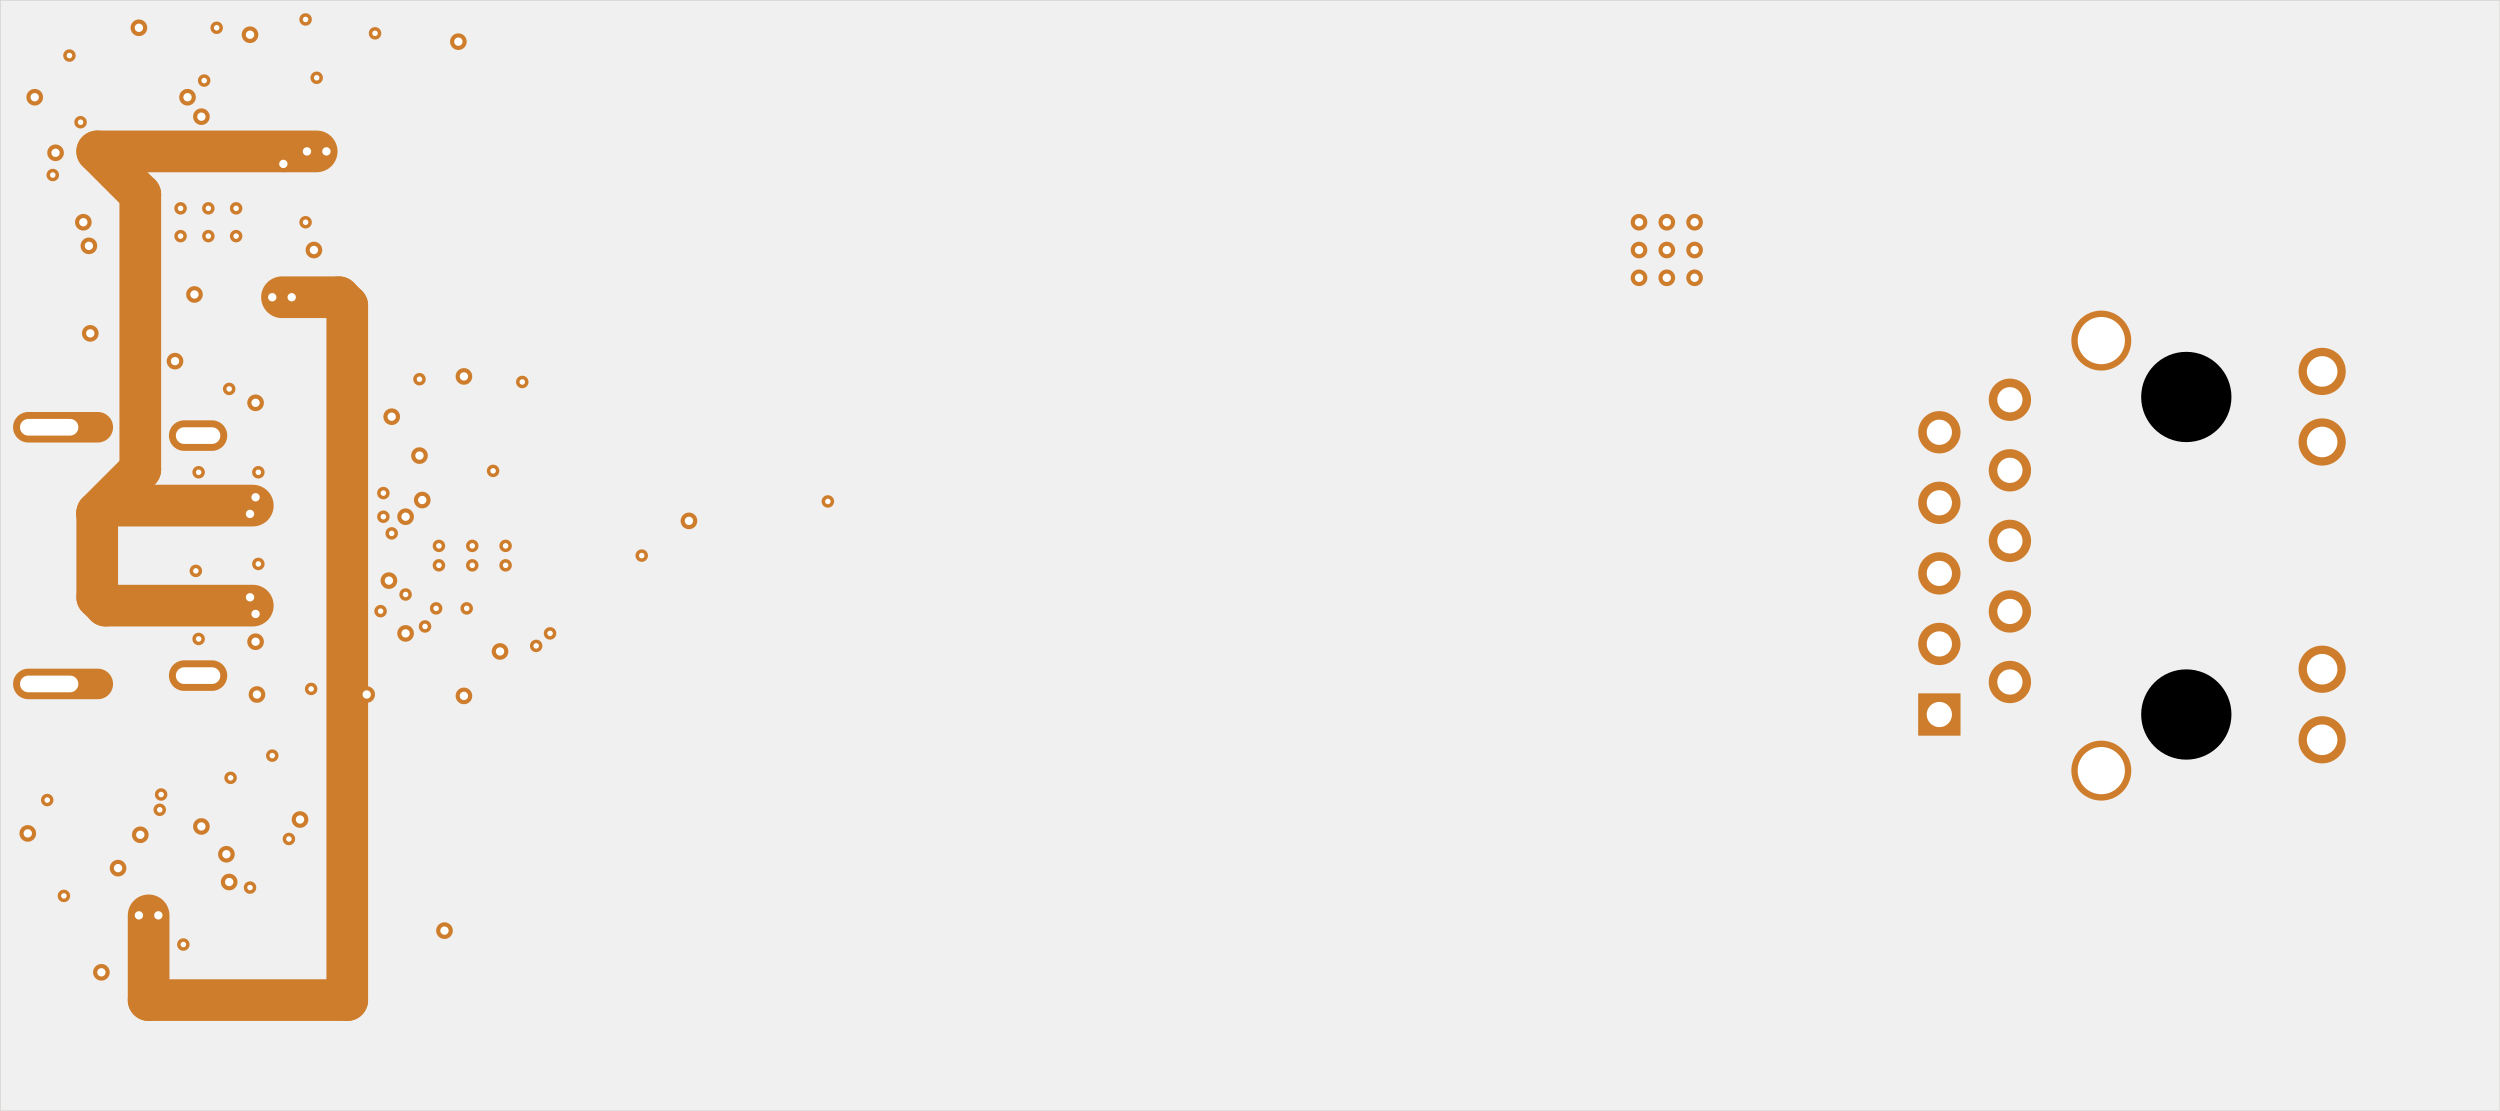
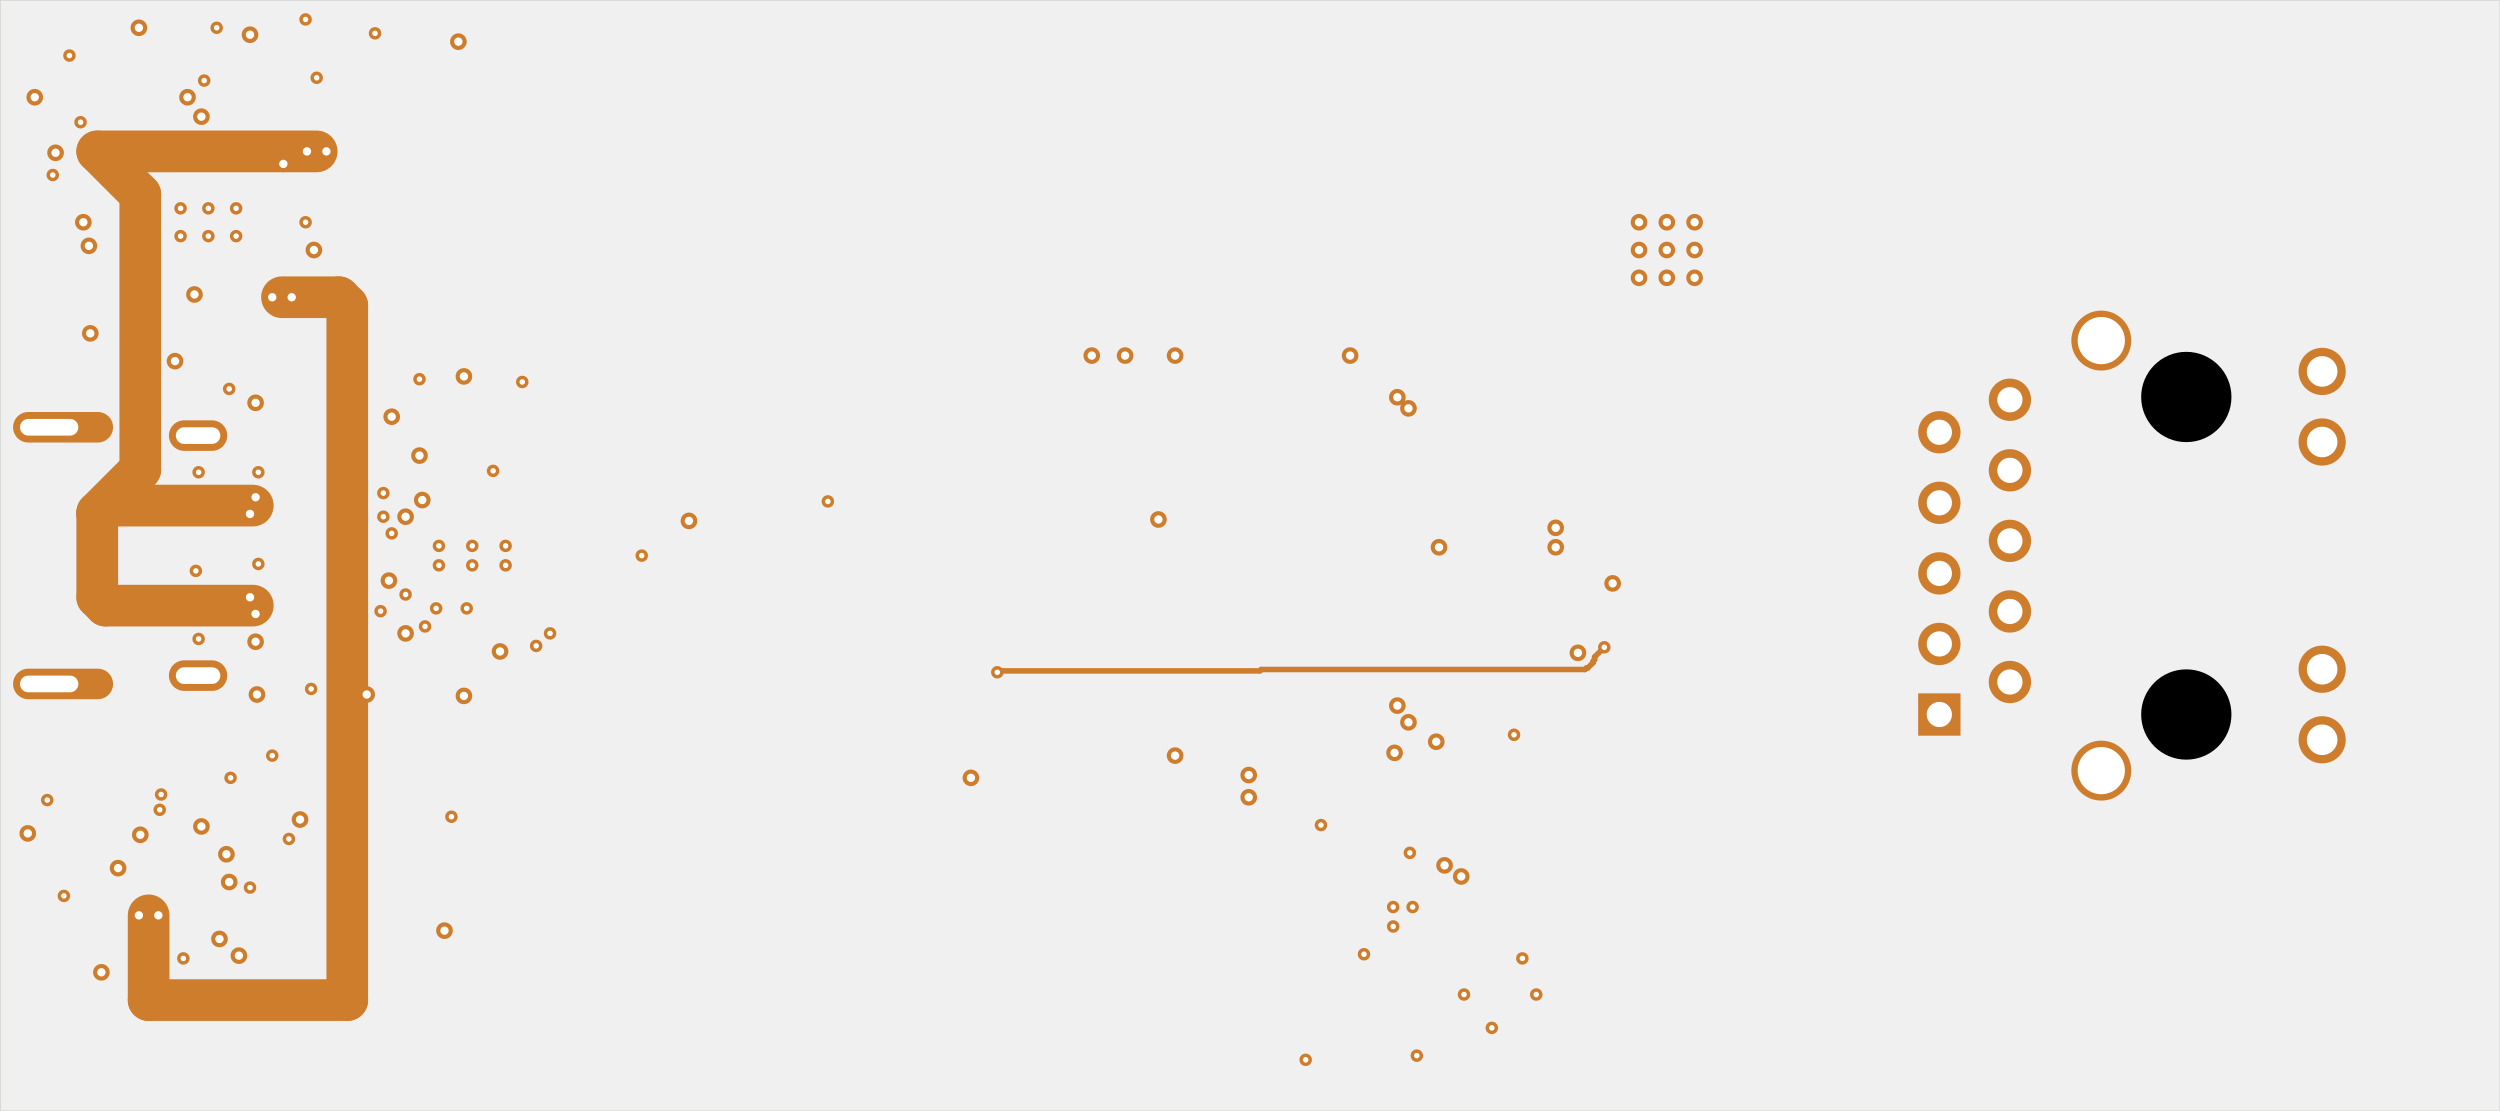
<svg xmlns="http://www.w3.org/2000/svg" version="1.1" width="89.992mm" height="39.98mm" viewBox="0 0 89.992 39.98">
  <g style="fill:#000000; fill-opacity:1;stroke:#000000; stroke-opacity:1; stroke-linecap:round; stroke-linejoin:round;" transform="translate(0 0) scale(1 1)">
</g>
  <g style="fill:#CE7D2C; fill-opacity:1; stroke:none;">
    <circle cx="83.59" cy="26.63" r="0.85" />
    <circle cx="83.59" cy="24.09" r="0.85" />
    <circle cx="83.59" cy="15.91" r="0.85" />
    <circle cx="83.59" cy="13.37" r="0.85" />
    <path style="fill:#CE7D2C; fill-opacity:1; stroke:none;fill-rule:evenodd;" d="M 70.572,26.482 69.048,26.482 69.048,24.958 70.572,24.958 Z" />
    <circle cx="72.35" cy="24.55" r="0.762" />
    <circle cx="69.81" cy="23.18" r="0.762" />
    <circle cx="72.35" cy="22.01" r="0.762" />
    <circle cx="69.81" cy="20.64" r="0.762" />
    <circle cx="72.35" cy="19.47" r="0.762" />
    <circle cx="69.81" cy="18.1" r="0.762" />
    <circle cx="72.35" cy="16.93" r="0.762" />
    <circle cx="69.81" cy="15.56" r="0.762" />
    <circle cx="72.35" cy="14.39" r="0.762" />
    <circle cx="75.64" cy="12.26" r="1.079" />
    <circle cx="75.64" cy="27.74" r="1.079" />
  </g>
-   <g style="fill:none;  stroke:#CE7D2C; stroke-width:1.1; stroke-opacity:1;  stroke-linecap:round; stroke-linejoin:round;">
+   <g style="fill:none; stroke:#CE7D2C; stroke-width:1.1; stroke-opacity:1; stroke-linecap:round; stroke-linejoin:round;">
    <path d="M3.52 15.38 L1.02 15.38 " />
    <path d="M7.63 15.68 L6.63 15.68 " />
    <path d="M7.63 24.32 L6.63 24.32 " />
    <path d="M3.52 24.62 L1.02 24.62 " />
  </g>
  <g style="fill:#CE7D2C; fill-opacity:1; stroke:none;">
    <circle cx="59" cy="8" r="0.3" />
    <circle cx="59" cy="9" r="0.3" />
    <circle cx="59" cy="10" r="0.3" />
    <circle cx="60" cy="8" r="0.3" />
    <circle cx="60" cy="9" r="0.3" />
    <circle cx="60" cy="10" r="0.3" />
    <circle cx="61" cy="8" r="0.3" />
    <circle cx="61" cy="9" r="0.3" />
    <circle cx="61" cy="10" r="0.3" />
+     <circle cx="2.5" cy="2" r="0.225" />
+     <circle cx="42.3" cy="12.8" r="0.3" />
+     <circle cx="10.4" cy="30.2" r="0.225" />
+     <circle cx="7.15" cy="17" r="0.225" />
+     <circle cx="58.05" cy="21" r="0.3" />
+     <circle cx="42.3" cy="27.2" r="0.3" />
+     <circle cx="50.85" cy="32.65" r="0.225" />
+     <circle cx="50.15" cy="33.35" r="0.225" />
+     <circle cx="5.75" cy="29.15" r="0.225" />
+     <circle cx="13.7" cy="22" r="0.225" />
    <circle cx="2.9" cy="4.4" r="0.225" />
-     <circle cx="7.5" cy="7.5" r="0.225" />
+     <circle cx="18.8" cy="13.75" r="0.225" />
+     <circle cx="19.3" cy="23.25" r="0.225" />
+     <circle cx="7.15" cy="23" r="0.225" />
+     <circle cx="15.1" cy="13.65" r="0.225" />
+     <circle cx="8.25" cy="14" r="0.225" />
+     <circle cx="9.3" cy="20.3" r="0.225" />
+     <circle cx="2.3" cy="32.25" r="0.225" />
+     <circle cx="51.8" cy="19.7" r="0.3" />
+     <circle cx="7.35" cy="2.9" r="0.225" />
+     <circle cx="5.8" cy="28.6" r="0.225" />
+     <circle cx="15.3" cy="22.55" r="0.225" />
+     <circle cx="7.8" cy="1" r="0.225" />
+     <circle cx="15.8" cy="20.35" r="0.225" />
+     <circle cx="17.75" cy="16.95" r="0.225" />
+     <circle cx="9.8" cy="27.2" r="0.225" />
+     <circle cx="15.8" cy="19.65" r="0.225" />
    <circle cx="11.4" cy="2.8" r="0.225" />
-     <circle cx="8.5" cy="8.5" r="0.225" />
+     <circle cx="53.7" cy="37" r="0.225" />
+     <circle cx="39.3" cy="12.8" r="0.3" />
+     <circle cx="1.9" cy="6.3" r="0.225" />
+     <circle cx="34.95" cy="28" r="0.3" />
+     <circle cx="11.2" cy="24.8" r="0.225" />
+     <circle cx="48.6" cy="12.8" r="0.3" />
+     <circle cx="11" cy="8" r="0.225" />
+     <circle cx="9" cy="31.95" r="0.225" />
+     <circle cx="54.8" cy="34.5" r="0.225" />
+     <circle cx="6.5" cy="8.5" r="0.225" />
+     <circle cx="11" cy="0.7" r="0.225" />
+     <circle cx="8.5" cy="7.5" r="0.225" />
    <circle cx="23.1" cy="20" r="0.225" />
    <circle cx="29.8" cy="18.05" r="0.225" />
+     <circle cx="13.5" cy="1.2" r="0.225" />
+     <circle cx="17" cy="19.65" r="0.225" />
    <circle cx="17" cy="20.35" r="0.225" />
+     <circle cx="51" cy="38" r="0.225" />
+     <circle cx="7.5" cy="7.5" r="0.225" />
+     <circle cx="50.7" cy="14.7" r="0.3" />
+     <circle cx="6.6" cy="34.5" r="0.225" />
+     <circle cx="40.5" cy="12.8" r="0.3" />
+     <circle cx="18.2" cy="19.65" r="0.225" />
+     <circle cx="7.5" cy="8.5" r="0.225" />
+     <circle cx="54.5" cy="26.45" r="0.225" />
+     <circle cx="50.3" cy="14.3" r="0.3" />
+     <circle cx="18.2" cy="20.35" r="0.225" />
+     <circle cx="19.8" cy="22.8" r="0.225" />
    <circle cx="13.8" cy="17.75" r="0.225" />
-     <circle cx="1.9" cy="6.3" r="0.225" />
-     <circle cx="15.8" cy="20.35" r="0.225" />
-     <circle cx="18.8" cy="13.75" r="0.225" />
-     <circle cx="9" cy="31.95" r="0.225" />
-     <circle cx="7.15" cy="23" r="0.225" />
-     <circle cx="15.3" cy="22.55" r="0.225" />
-     <circle cx="9.3" cy="20.3" r="0.225" />
-     <circle cx="10.4" cy="30.2" r="0.225" />
-     <circle cx="19.8" cy="22.8" r="0.225" />
-     <circle cx="15.1" cy="13.65" r="0.225" />
    <circle cx="8.3" cy="28" r="0.225" />
-     <circle cx="6.5" cy="8.5" r="0.225" />
-     <circle cx="7.15" cy="17" r="0.225" />
-     <circle cx="11.2" cy="24.8" r="0.225" />
-     <circle cx="5.8" cy="28.6" r="0.225" />
-     <circle cx="13.7" cy="22" r="0.225" />
-     <circle cx="7.5" cy="8.5" r="0.225" />
-     <circle cx="8.5" cy="7.5" r="0.225" />
-     <circle cx="2.3" cy="32.25" r="0.225" />
-     <circle cx="7.35" cy="2.9" r="0.225" />
-     <circle cx="13.5" cy="1.2" r="0.225" />
-     <circle cx="11" cy="0.7" r="0.225" />
-     <circle cx="15.8" cy="19.65" r="0.225" />
-     <circle cx="19.3" cy="23.25" r="0.225" />
-     <circle cx="9.8" cy="27.2" r="0.225" />
-     <circle cx="8.25" cy="14" r="0.225" />
-     <circle cx="18.2" cy="20.35" r="0.225" />
-     <circle cx="2.5" cy="2" r="0.225" />
-     <circle cx="17.75" cy="16.95" r="0.225" />
-     <circle cx="18.2" cy="19.65" r="0.225" />
-     <circle cx="17" cy="19.65" r="0.225" />
-     <circle cx="5.75" cy="29.15" r="0.225" />
-     <circle cx="7.8" cy="1" r="0.225" />
-     <circle cx="6.6" cy="34" r="0.225" />
+     <circle cx="50.15" cy="32.65" r="0.225" />
+     <circle cx="8.5" cy="8.5" r="0.225" />
    <circle cx="1.7" cy="28.8" r="0.225" />
+     <circle cx="56.8" cy="23.5" r="0.3" />
+     <circle cx="41.7" cy="18.7" r="0.3" />
    <circle cx="6.5" cy="7.5" r="0.225" />
-     <circle cx="11" cy="8" r="0.225" />
+     <circle cx="7.9" cy="33.8" r="0.3" />
+     <circle cx="52.6" cy="31.55" r="0.3" />
+     <circle cx="52" cy="31.15" r="0.3" />
+     <circle cx="8.6" cy="34.4" r="0.3" />
+     <circle cx="9.2" cy="23.1" r="0.3" />
+     <circle cx="18" cy="23.45" r="0.3" />
+     <circle cx="9.2" cy="14.5" r="0.3" />
+     <circle cx="24.8" cy="18.75" r="0.3" />
+     <circle cx="13.2" cy="25" r="0.3" />
+     <circle cx="9.8" cy="10.7" r="0.3" />
+     <circle cx="14.6" cy="21.4" r="0.225" />
+     <circle cx="7" cy="10.6" r="0.3" />
+     <circle cx="10.5" cy="10.7" r="0.3" />
+     <circle cx="5.7" cy="32.95" r="0.3" />
+     <circle cx="5" cy="32.95" r="0.3" />
+     <circle cx="14.6" cy="22.8" r="0.3" />
+     <circle cx="47.55" cy="29.7" r="0.225" />
+     <circle cx="44.95" cy="28.7" r="0.3" />
+     <circle cx="55.3" cy="35.8" r="0.225" />
+     <circle cx="44.95" cy="27.9" r="0.3" />
+     <circle cx="50.75" cy="30.7" r="0.225" />
+     <circle cx="50.3" cy="25.4" r="0.3" />
+     <circle cx="47" cy="38.15" r="0.225" />
+     <circle cx="50.7" cy="26" r="0.3" />
+     <circle cx="9.2" cy="22.1" r="0.3" />
+     <circle cx="3.25" cy="12" r="0.3" />
+     <circle cx="11.05" cy="5.45" r="0.3" />
+     <circle cx="16.5" cy="1.5" r="0.3" />
+     <circle cx="10.2" cy="5.9" r="0.3" />
+     <circle cx="9" cy="21.5" r="0.3" />
+     <circle cx="1.25" cy="3.5" r="0.3" />
+     <circle cx="9" cy="18.5" r="0.3" />
+     <circle cx="9.2" cy="17.9" r="0.3" />
+     <circle cx="11.75" cy="5.45" r="0.3" />
+     <circle cx="9.25" cy="25" r="0.3" />
    <circle cx="15.2" cy="18" r="0.3" />
-     <circle cx="9.25" cy="25" r="0.3" />
    <circle cx="15.1" cy="16.4" r="0.3" />
    <circle cx="14.6" cy="18.6" r="0.3" />
    <circle cx="14.1" cy="15" r="0.3" />
-     <circle cx="24.8" cy="18.75" r="0.3" />
-     <circle cx="18" cy="23.45" r="0.3" />
-     <circle cx="9.2" cy="14.5" r="0.3" />
-     <circle cx="9.2" cy="23.1" r="0.3" />
-     <circle cx="9.2" cy="17.9" r="0.3" />
-     <circle cx="11.75" cy="5.45" r="0.3" />
-     <circle cx="1.25" cy="3.5" r="0.3" />
-     <circle cx="11.05" cy="5.45" r="0.3" />
-     <circle cx="10.2" cy="5.9" r="0.3" />
-     <circle cx="3.25" cy="12" r="0.3" />
-     <circle cx="9" cy="21.5" r="0.3" />
-     <circle cx="16.5" cy="1.5" r="0.3" />
-     <circle cx="9" cy="18.5" r="0.3" />
-     <circle cx="9.2" cy="22.1" r="0.3" />
-     <circle cx="7.25" cy="4.2" r="0.3" />
-     <circle cx="2" cy="5.5" r="0.3" />
-     <circle cx="7" cy="10.6" r="0.3" />
-     <circle cx="14.6" cy="21.4" r="0.225" />
-     <circle cx="5" cy="32.95" r="0.3" />
-     <circle cx="9.8" cy="10.7" r="0.3" />
-     <circle cx="13.2" cy="25" r="0.3" />
-     <circle cx="10.5" cy="10.7" r="0.3" />
-     <circle cx="5.7" cy="32.95" r="0.3" />
-     <circle cx="14.6" cy="22.8" r="0.3" />
-     <circle cx="16.7" cy="13.55" r="0.3" />
+     <circle cx="5.05" cy="30.05" r="0.3" />
+     <circle cx="7.25" cy="29.75" r="0.3" />
    <circle cx="9" cy="1.25" r="0.3" />
    <circle cx="4.25" cy="31.25" r="0.3" />
-     <circle cx="7.05" cy="20.55" r="0.225" />
-     <circle cx="13.8" cy="18.6" r="0.225" />
-     <circle cx="14.1" cy="19.2" r="0.225" />
-     <circle cx="9.3" cy="17" r="0.225" />
-     <circle cx="15.7" cy="21.9" r="0.225" />
-     <circle cx="10.8" cy="29.5" r="0.3" />
-     <circle cx="16.8" cy="21.9" r="0.225" />
-     <circle cx="16.7" cy="25.05" r="0.3" />
-     <circle cx="14" cy="20.9" r="0.3" />
+     <circle cx="16.7" cy="13.55" r="0.3" />
    <circle cx="16" cy="33.5" r="0.3" />
    <circle cx="1" cy="30" r="0.3" />
    <circle cx="8.25" cy="31.75" r="0.3" />
+     <circle cx="3.65" cy="35" r="0.3" />
+     <circle cx="8.15" cy="30.75" r="0.3" />
+     <circle cx="14" cy="20.9" r="0.3" />
+     <circle cx="16.7" cy="25.05" r="0.3" />
    <circle cx="6.3" cy="13" r="0.3" />
    <circle cx="5" cy="1" r="0.3" />
    <circle cx="6.75" cy="3.5" r="0.3" />
+     <circle cx="49.1" cy="34.35" r="0.225" />
+     <circle cx="16.25" cy="29.4" r="0.225" />
+     <circle cx="52.7" cy="35.8" r="0.225" />
+     <circle cx="51.7" cy="26.7" r="0.3" />
+     <circle cx="56" cy="19" r="0.3" />
+     <circle cx="50.2" cy="27.1" r="0.3" />
+     <circle cx="56" cy="19.7" r="0.3" />
+     <circle cx="57.75" cy="23.3" r="0.225" />
+     <circle cx="35.9" cy="24.2" r="0.225" />
+     <circle cx="2" cy="5.5" r="0.3" />
+     <circle cx="7.25" cy="4.2" r="0.3" />
    <circle cx="3" cy="8" r="0.3" />
    <circle cx="11.3" cy="9" r="0.3" />
    <circle cx="3.2" cy="8.85" r="0.3" />
-     <circle cx="7.25" cy="29.75" r="0.3" />
-     <circle cx="5.05" cy="30.05" r="0.3" />
-     <circle cx="3.65" cy="35" r="0.3" />
-     <circle cx="8.15" cy="30.75" r="0.3" />
-   </g>
-   <g style="fill:none;  stroke:#CE7D2C; stroke-width:1.5; stroke-opacity:1;  stroke-linecap:round; stroke-linejoin:round;">
+     <circle cx="13.8" cy="18.6" r="0.225" />
+     <circle cx="7.05" cy="20.55" r="0.225" />
+     <circle cx="14.1" cy="19.2" r="0.225" />
+     <circle cx="15.7" cy="21.9" r="0.225" />
+     <circle cx="9.3" cy="17" r="0.225" />
+     <circle cx="10.8" cy="29.5" r="0.3" />
+     <circle cx="16.8" cy="21.9" r="0.225" />
+   </g>
+   <g style="fill:none; stroke:#CE7D2C; stroke-width:1.5; stroke-opacity:1; stroke-linecap:round; stroke-linejoin:round;">
+     <path d="M12.2 10.7 L12.5 11 " />
+     <path d="M10.15 10.7 L12.2 10.7 " />
+     <path d="M5.35 36 L5.35 32.95 " />
+     <path d="M12.5 36 L5.35 36 " />
+     <path d="M12.5 11 L12.5 36 " />
+     <path d="M9.1 18.2 L3.8 18.2 " />
+     <path d="M3.5 18.5 L3.5 18.45 " />
+     <path d="M3.5 18.45 L5.05 16.9 " />
+     <path d="M3.5 21.5 L3.5 18.5 " />
    <path d="M5.05 16.9 L5.05 7 " />
-     <path d="M3.5 21.5 L3.5 18.5 " />
+     <path d="M3.8 21.8 L3.5 21.5 " />
+     <path d="M3.8 18.2 L3.5 18.5 " />
    <path d="M9.1 21.8 L3.8 21.8 " />
-     <path d="M3.8 18.2 L3.5 18.5 " />
-     <path d="M3.5 18.45 L5.05 16.9 " />
    <path d="M5.05 7 L3.5 5.45 " />
    <path d="M3.5 5.45 L11.4 5.45 " />
-     <path d="M9.1 18.2 L3.8 18.2 " />
-     <path d="M3.5 18.5 L3.5 18.45 " />
-     <path d="M3.8 21.8 L3.5 21.5 " />
-     <path d="M12.2 10.7 L12.5 11 " />
-     <path d="M10.15 10.7 L12.2 10.7 " />
-     <path d="M12.5 11 L12.5 36 " />
-     <path d="M12.5 36 L5.35 36 " />
-     <path d="M5.35 36 L5.35 32.95 " />
-   </g>
-   <g style="fill:none;  stroke:#D0D2CD; stroke-width:0.05; stroke-opacity:1;  stroke-linecap:round; stroke-linejoin:round;">
+   </g>
+   <g style="fill:none; stroke:#CE7D2C; stroke-width:0.2; stroke-opacity:1; stroke-linecap:round; stroke-linejoin:round;">
+     <path d="M57.15 24.05 L57.1 24.05 " />
+     <path d="M57.35 23.8 L57.35 23.85 " />
+     <path d="M35.95 24.15 L35.9 24.2 " />
+     <path d="M45.4 24.1 L45.35 24.15 " />
+     <path d="M57.05 24.1 L45.4 24.1 " />
+     <path d="M57.35 23.85 L57.15 24.05 " />
+     <path d="M57.1 24.05 L57.05 24.1 " />
+     <path d="M45.35 24.15 L35.95 24.15 " />
+     <path d="M57.4 23.75 L57.35 23.8 " />
+     <path d="M57.75 23.3 L57.4 23.65 " />
+     <path d="M57.4 23.65 L57.4 23.75 " />
+   </g>
+   <g style="fill:none; stroke:#D0D2CD; stroke-width:0.05; stroke-opacity:1; stroke-linecap:round; stroke-linejoin:round;">
    <path d="M0 0 L90 0 " />
    <path d="M0 40 L0 0 " />
    <path d="M90 0 L90 40 " />
    <path d="M90 40 L0 40 " />
  </g>
  <g style="fill:#FFFFFF; fill-opacity:1; stroke:none;">
+     <circle cx="2.5" cy="2" r="0.1" />
+     <circle cx="42.3" cy="12.8" r="0.15" />
+     <circle cx="10.4" cy="30.2" r="0.1" />
+     <circle cx="7.15" cy="17" r="0.1" />
+     <circle cx="58.05" cy="21" r="0.15" />
+     <circle cx="42.3" cy="27.2" r="0.15" />
+     <circle cx="50.85" cy="32.65" r="0.1" />
+     <circle cx="50.15" cy="33.35" r="0.1" />
+     <circle cx="5.75" cy="29.15" r="0.1" />
+     <circle cx="13.7" cy="22" r="0.1" />
    <circle cx="2.9" cy="4.4" r="0.1" />
-     <circle cx="7.5" cy="7.5" r="0.1" />
+     <circle cx="18.8" cy="13.75" r="0.1" />
+     <circle cx="19.3" cy="23.25" r="0.1" />
+     <circle cx="7.15" cy="23" r="0.1" />
+     <circle cx="15.1" cy="13.65" r="0.1" />
+     <circle cx="8.25" cy="14" r="0.1" />
+     <circle cx="9.3" cy="20.3" r="0.1" />
+     <circle cx="2.3" cy="32.25" r="0.1" />
+     <circle cx="51.8" cy="19.7" r="0.15" />
+     <circle cx="7.35" cy="2.9" r="0.1" />
+     <circle cx="5.8" cy="28.6" r="0.1" />
+     <circle cx="15.3" cy="22.55" r="0.1" />
+     <circle cx="7.8" cy="1" r="0.1" />
+     <circle cx="15.8" cy="20.35" r="0.1" />
+     <circle cx="17.75" cy="16.95" r="0.1" />
+     <circle cx="9.8" cy="27.2" r="0.1" />
+     <circle cx="15.8" cy="19.65" r="0.1" />
    <circle cx="11.4" cy="2.8" r="0.1" />
-     <circle cx="8.5" cy="8.5" r="0.1" />
+     <circle cx="53.7" cy="37" r="0.1" />
+     <circle cx="39.3" cy="12.8" r="0.15" />
+     <circle cx="1.9" cy="6.3" r="0.1" />
+     <circle cx="34.95" cy="28" r="0.15" />
+     <circle cx="11.2" cy="24.8" r="0.1" />
+     <circle cx="48.6" cy="12.8" r="0.15" />
+     <circle cx="11" cy="8" r="0.1" />
+     <circle cx="9" cy="31.95" r="0.1" />
+     <circle cx="54.8" cy="34.5" r="0.1" />
+     <circle cx="6.5" cy="8.5" r="0.1" />
+     <circle cx="11" cy="0.7" r="0.1" />
+     <circle cx="8.5" cy="7.5" r="0.1" />
    <circle cx="23.1" cy="20" r="0.1" />
    <circle cx="29.8" cy="18.05" r="0.1" />
+     <circle cx="13.5" cy="1.2" r="0.1" />
+     <circle cx="17" cy="19.65" r="0.1" />
    <circle cx="17" cy="20.35" r="0.1" />
+     <circle cx="51" cy="38" r="0.1" />
+     <circle cx="7.5" cy="7.5" r="0.1" />
+     <circle cx="50.7" cy="14.7" r="0.15" />
+     <circle cx="6.6" cy="34.5" r="0.1" />
+     <circle cx="40.5" cy="12.8" r="0.15" />
+     <circle cx="18.2" cy="19.65" r="0.1" />
+     <circle cx="7.5" cy="8.5" r="0.1" />
+     <circle cx="54.5" cy="26.45" r="0.1" />
+     <circle cx="50.3" cy="14.3" r="0.15" />
+     <circle cx="18.2" cy="20.35" r="0.1" />
+     <circle cx="19.8" cy="22.8" r="0.1" />
    <circle cx="13.8" cy="17.75" r="0.1" />
-     <circle cx="1.9" cy="6.3" r="0.1" />
-     <circle cx="15.8" cy="20.35" r="0.1" />
-     <circle cx="18.8" cy="13.75" r="0.1" />
-     <circle cx="9" cy="31.95" r="0.1" />
-     <circle cx="7.15" cy="23" r="0.1" />
-     <circle cx="15.3" cy="22.55" r="0.1" />
-     <circle cx="9.3" cy="20.3" r="0.1" />
-     <circle cx="10.4" cy="30.2" r="0.1" />
-     <circle cx="19.8" cy="22.8" r="0.1" />
-     <circle cx="15.1" cy="13.65" r="0.1" />
    <circle cx="8.3" cy="28" r="0.1" />
-     <circle cx="6.5" cy="8.5" r="0.1" />
-     <circle cx="7.15" cy="17" r="0.1" />
-     <circle cx="11.2" cy="24.8" r="0.1" />
-     <circle cx="5.8" cy="28.6" r="0.1" />
-     <circle cx="13.7" cy="22" r="0.1" />
-     <circle cx="7.5" cy="8.5" r="0.1" />
-     <circle cx="8.5" cy="7.5" r="0.1" />
-     <circle cx="2.3" cy="32.25" r="0.1" />
-     <circle cx="7.35" cy="2.9" r="0.1" />
-     <circle cx="13.5" cy="1.2" r="0.1" />
-     <circle cx="11" cy="0.7" r="0.1" />
-     <circle cx="15.8" cy="19.65" r="0.1" />
-     <circle cx="19.3" cy="23.25" r="0.1" />
-     <circle cx="9.8" cy="27.2" r="0.1" />
-     <circle cx="8.25" cy="14" r="0.1" />
-     <circle cx="18.2" cy="20.35" r="0.1" />
-     <circle cx="2.5" cy="2" r="0.1" />
-     <circle cx="17.75" cy="16.95" r="0.1" />
-     <circle cx="18.2" cy="19.65" r="0.1" />
-     <circle cx="17" cy="19.65" r="0.1" />
-     <circle cx="5.75" cy="29.15" r="0.1" />
-     <circle cx="7.8" cy="1" r="0.1" />
-     <circle cx="6.6" cy="34" r="0.1" />
+     <circle cx="50.15" cy="32.65" r="0.1" />
+     <circle cx="8.5" cy="8.5" r="0.1" />
    <circle cx="1.7" cy="28.8" r="0.1" />
+     <circle cx="56.8" cy="23.5" r="0.15" />
+     <circle cx="41.7" cy="18.7" r="0.15" />
    <circle cx="6.5" cy="7.5" r="0.1" />
-     <circle cx="11" cy="8" r="0.1" />
+     <circle cx="7.9" cy="33.8" r="0.15" />
+     <circle cx="52.6" cy="31.55" r="0.15" />
+     <circle cx="52" cy="31.15" r="0.15" />
+     <circle cx="8.6" cy="34.4" r="0.15" />
+     <circle cx="9.2" cy="23.1" r="0.15" />
+     <circle cx="18" cy="23.45" r="0.15" />
+     <circle cx="9.2" cy="14.5" r="0.15" />
+     <circle cx="24.8" cy="18.75" r="0.15" />
+     <circle cx="13.2" cy="25" r="0.15" />
+     <circle cx="9.8" cy="10.7" r="0.15" />
+     <circle cx="14.6" cy="21.4" r="0.1" />
+     <circle cx="7" cy="10.6" r="0.15" />
+     <circle cx="10.5" cy="10.7" r="0.15" />
+     <circle cx="5.7" cy="32.95" r="0.15" />
+     <circle cx="5" cy="32.95" r="0.15" />
+     <circle cx="14.6" cy="22.8" r="0.15" />
+     <circle cx="47.55" cy="29.7" r="0.1" />
+     <circle cx="44.95" cy="28.7" r="0.15" />
+     <circle cx="55.3" cy="35.8" r="0.1" />
+     <circle cx="44.95" cy="27.9" r="0.15" />
+     <circle cx="50.75" cy="30.7" r="0.1" />
+     <circle cx="50.3" cy="25.4" r="0.15" />
+     <circle cx="47" cy="38.15" r="0.1" />
+     <circle cx="50.7" cy="26" r="0.15" />
+     <circle cx="9.2" cy="22.1" r="0.15" />
+     <circle cx="3.25" cy="12" r="0.15" />
+     <circle cx="11.05" cy="5.45" r="0.15" />
+     <circle cx="16.5" cy="1.5" r="0.15" />
+     <circle cx="10.2" cy="5.9" r="0.15" />
+     <circle cx="9" cy="21.5" r="0.15" />
+     <circle cx="1.25" cy="3.5" r="0.15" />
+     <circle cx="9" cy="18.5" r="0.15" />
+     <circle cx="9.2" cy="17.9" r="0.15" />
+     <circle cx="11.75" cy="5.45" r="0.15" />
+     <circle cx="9.25" cy="25" r="0.15" />
    <circle cx="15.2" cy="18" r="0.15" />
-     <circle cx="9.25" cy="25" r="0.15" />
    <circle cx="15.1" cy="16.4" r="0.15" />
    <circle cx="14.6" cy="18.6" r="0.15" />
    <circle cx="14.1" cy="15" r="0.15" />
-     <circle cx="24.8" cy="18.75" r="0.15" />
-     <circle cx="18" cy="23.45" r="0.15" />
-     <circle cx="9.2" cy="14.5" r="0.15" />
-     <circle cx="9.2" cy="23.1" r="0.15" />
-     <circle cx="9.2" cy="17.9" r="0.15" />
-     <circle cx="11.75" cy="5.45" r="0.15" />
-     <circle cx="1.25" cy="3.5" r="0.15" />
-     <circle cx="11.05" cy="5.45" r="0.15" />
-     <circle cx="10.2" cy="5.9" r="0.15" />
-     <circle cx="3.25" cy="12" r="0.15" />
-     <circle cx="9" cy="21.5" r="0.15" />
-     <circle cx="16.5" cy="1.5" r="0.15" />
-     <circle cx="9" cy="18.5" r="0.15" />
-     <circle cx="9.2" cy="22.1" r="0.15" />
-     <circle cx="7.25" cy="4.2" r="0.15" />
-     <circle cx="2" cy="5.5" r="0.15" />
-     <circle cx="7" cy="10.6" r="0.15" />
-     <circle cx="14.6" cy="21.4" r="0.1" />
-     <circle cx="5" cy="32.95" r="0.15" />
-     <circle cx="9.8" cy="10.7" r="0.15" />
-     <circle cx="13.2" cy="25" r="0.15" />
-     <circle cx="10.5" cy="10.7" r="0.15" />
-     <circle cx="5.7" cy="32.95" r="0.15" />
-     <circle cx="14.6" cy="22.8" r="0.15" />
-     <circle cx="16.7" cy="13.55" r="0.15" />
+     <circle cx="5.05" cy="30.05" r="0.15" />
+     <circle cx="7.25" cy="29.75" r="0.15" />
    <circle cx="9" cy="1.25" r="0.15" />
    <circle cx="4.25" cy="31.25" r="0.15" />
-     <circle cx="7.05" cy="20.55" r="0.1" />
-     <circle cx="13.8" cy="18.6" r="0.1" />
-     <circle cx="14.1" cy="19.2" r="0.1" />
-     <circle cx="9.3" cy="17" r="0.1" />
-     <circle cx="15.7" cy="21.9" r="0.1" />
-     <circle cx="10.8" cy="29.5" r="0.15" />
-     <circle cx="16.8" cy="21.9" r="0.1" />
-     <circle cx="16.7" cy="25.05" r="0.15" />
-     <circle cx="14" cy="20.9" r="0.15" />
+     <circle cx="16.7" cy="13.55" r="0.15" />
    <circle cx="16" cy="33.5" r="0.15" />
    <circle cx="1" cy="30" r="0.15" />
    <circle cx="8.25" cy="31.75" r="0.15" />
+     <circle cx="3.65" cy="35" r="0.15" />
+     <circle cx="8.15" cy="30.75" r="0.15" />
+     <circle cx="14" cy="20.9" r="0.15" />
+     <circle cx="16.7" cy="25.05" r="0.15" />
    <circle cx="6.3" cy="13" r="0.15" />
    <circle cx="5" cy="1" r="0.15" />
    <circle cx="6.75" cy="3.5" r="0.15" />
+     <circle cx="49.1" cy="34.35" r="0.1" />
+     <circle cx="16.25" cy="29.4" r="0.1" />
+     <circle cx="52.7" cy="35.8" r="0.1" />
+     <circle cx="51.7" cy="26.7" r="0.15" />
+     <circle cx="56" cy="19" r="0.15" />
+     <circle cx="50.2" cy="27.1" r="0.15" />
+     <circle cx="56" cy="19.7" r="0.15" />
+     <circle cx="57.75" cy="23.3" r="0.1" />
+     <circle cx="35.9" cy="24.2" r="0.1" />
+     <circle cx="2" cy="5.5" r="0.15" />
+     <circle cx="7.25" cy="4.2" r="0.15" />
    <circle cx="3" cy="8" r="0.15" />
    <circle cx="11.3" cy="9" r="0.15" />
    <circle cx="3.2" cy="8.85" r="0.15" />
-     <circle cx="7.25" cy="29.75" r="0.15" />
-     <circle cx="5.05" cy="30.05" r="0.15" />
-     <circle cx="3.65" cy="35" r="0.15" />
-     <circle cx="8.15" cy="30.75" r="0.15" />
+     <circle cx="13.8" cy="18.6" r="0.1" />
+     <circle cx="7.05" cy="20.55" r="0.1" />
+     <circle cx="14.1" cy="19.2" r="0.1" />
+     <circle cx="15.7" cy="21.9" r="0.1" />
+     <circle cx="9.3" cy="17" r="0.1" />
+     <circle cx="10.8" cy="29.5" r="0.15" />
+     <circle cx="16.8" cy="21.9" r="0.1" />
  </g>
  <g style="fill:#000000; fill-opacity:1; stroke:none;">
    <circle cx="78.7" cy="14.29" r="1.625" />
    <circle cx="78.7" cy="25.72" r="1.625" />
  </g>
  <g style="fill:#FFFFFF; fill-opacity:1; stroke:none;">
    <circle cx="83.59" cy="26.63" r="0.55" />
  </g>
  <g style="fill:#FFFFFF; fill-opacity:1; stroke:none;">
    <circle cx="83.59" cy="24.09" r="0.55" />
  </g>
  <g style="fill:#FFFFFF; fill-opacity:1; stroke:none;">
    <circle cx="83.59" cy="15.91" r="0.55" />
  </g>
  <g style="fill:#FFFFFF; fill-opacity:1; stroke:none;">
    <circle cx="83.59" cy="13.37" r="0.55" />
  </g>
  <g style="fill:#FFFFFF; fill-opacity:1; stroke:none;">
    <circle cx="69.81" cy="25.72" r="0.455" />
  </g>
  <g style="fill:#FFFFFF; fill-opacity:1; stroke:none;">
    <circle cx="72.35" cy="24.55" r="0.455" />
  </g>
  <g style="fill:#FFFFFF; fill-opacity:1; stroke:none;">
    <circle cx="69.81" cy="23.18" r="0.455" />
  </g>
  <g style="fill:#FFFFFF; fill-opacity:1; stroke:none;">
    <circle cx="72.35" cy="22.01" r="0.455" />
  </g>
  <g style="fill:#FFFFFF; fill-opacity:1; stroke:none;">
    <circle cx="69.81" cy="20.64" r="0.455" />
  </g>
  <g style="fill:#FFFFFF; fill-opacity:1; stroke:none;">
    <circle cx="72.35" cy="19.47" r="0.455" />
  </g>
  <g style="fill:#FFFFFF; fill-opacity:1; stroke:none;">
    <circle cx="69.81" cy="18.1" r="0.455" />
  </g>
  <g style="fill:#FFFFFF; fill-opacity:1; stroke:none;">
    <circle cx="72.35" cy="16.93" r="0.455" />
  </g>
  <g style="fill:#FFFFFF; fill-opacity:1; stroke:none;">
    <circle cx="69.81" cy="15.56" r="0.455" />
  </g>
  <g style="fill:#FFFFFF; fill-opacity:1; stroke:none;">
    <circle cx="72.35" cy="14.39" r="0.455" />
  </g>
  <g style="fill:#FFFFFF; fill-opacity:1; stroke:none;">
    <circle cx="75.64" cy="12.26" r="0.85" />
  </g>
  <g style="fill:#FFFFFF; fill-opacity:1; stroke:none;">
    <circle cx="75.64" cy="27.74" r="0.85" />
  </g>
-   <g style="fill:none;  stroke:#FFFFFF; stroke-width:0.6; stroke-opacity:1;  stroke-linecap:round; stroke-linejoin:round;">
+   <g style="fill:none; stroke:#FFFFFF; stroke-width:0.6; stroke-opacity:1; stroke-linecap:round; stroke-linejoin:round;">
    <path d="M2.52 15.38 L1.02 15.38 " />
  </g>
-   <g style="fill:none;  stroke:#FFFFFF; stroke-width:0.6; stroke-opacity:1;  stroke-linecap:round; stroke-linejoin:round;">
+   <g style="fill:none; stroke:#FFFFFF; stroke-width:0.6; stroke-opacity:1; stroke-linecap:round; stroke-linejoin:round;">
    <path d="M7.63 15.68 L6.63 15.68 " />
  </g>
-   <g style="fill:none;  stroke:#FFFFFF; stroke-width:0.6; stroke-opacity:1;  stroke-linecap:round; stroke-linejoin:round;">
+   <g style="fill:none; stroke:#FFFFFF; stroke-width:0.6; stroke-opacity:1; stroke-linecap:round; stroke-linejoin:round;">
    <path d="M7.63 24.32 L6.63 24.32 " />
  </g>
-   <g style="fill:none;  stroke:#FFFFFF; stroke-width:0.6; stroke-opacity:1;  stroke-linecap:round; stroke-linejoin:round;">
+   <g style="fill:none; stroke:#FFFFFF; stroke-width:0.6; stroke-opacity:1; stroke-linecap:round; stroke-linejoin:round;">
    <path d="M2.52 24.62 L1.02 24.62 " />
  </g>
  <g style="fill:#FFFFFF; fill-opacity:1; stroke:none;">
    <circle cx="59" cy="8" r="0.15" />
  </g>
  <g style="fill:#FFFFFF; fill-opacity:1; stroke:none;">
    <circle cx="59" cy="9" r="0.15" />
  </g>
  <g style="fill:#FFFFFF; fill-opacity:1; stroke:none;">
    <circle cx="59" cy="10" r="0.15" />
  </g>
  <g style="fill:#FFFFFF; fill-opacity:1; stroke:none;">
    <circle cx="60" cy="8" r="0.15" />
  </g>
  <g style="fill:#FFFFFF; fill-opacity:1; stroke:none;">
    <circle cx="60" cy="9" r="0.15" />
  </g>
  <g style="fill:#FFFFFF; fill-opacity:1; stroke:none;">
    <circle cx="60" cy="10" r="0.15" />
  </g>
  <g style="fill:#FFFFFF; fill-opacity:1; stroke:none;">
    <circle cx="61" cy="8" r="0.15" />
  </g>
  <g style="fill:#FFFFFF; fill-opacity:1; stroke:none;">
    <circle cx="61" cy="9" r="0.15" />
  </g>
  <g style="fill:#FFFFFF; fill-opacity:1; stroke:none;">
    <circle cx="61" cy="10" r="0.15" />
  </g>
</svg>
